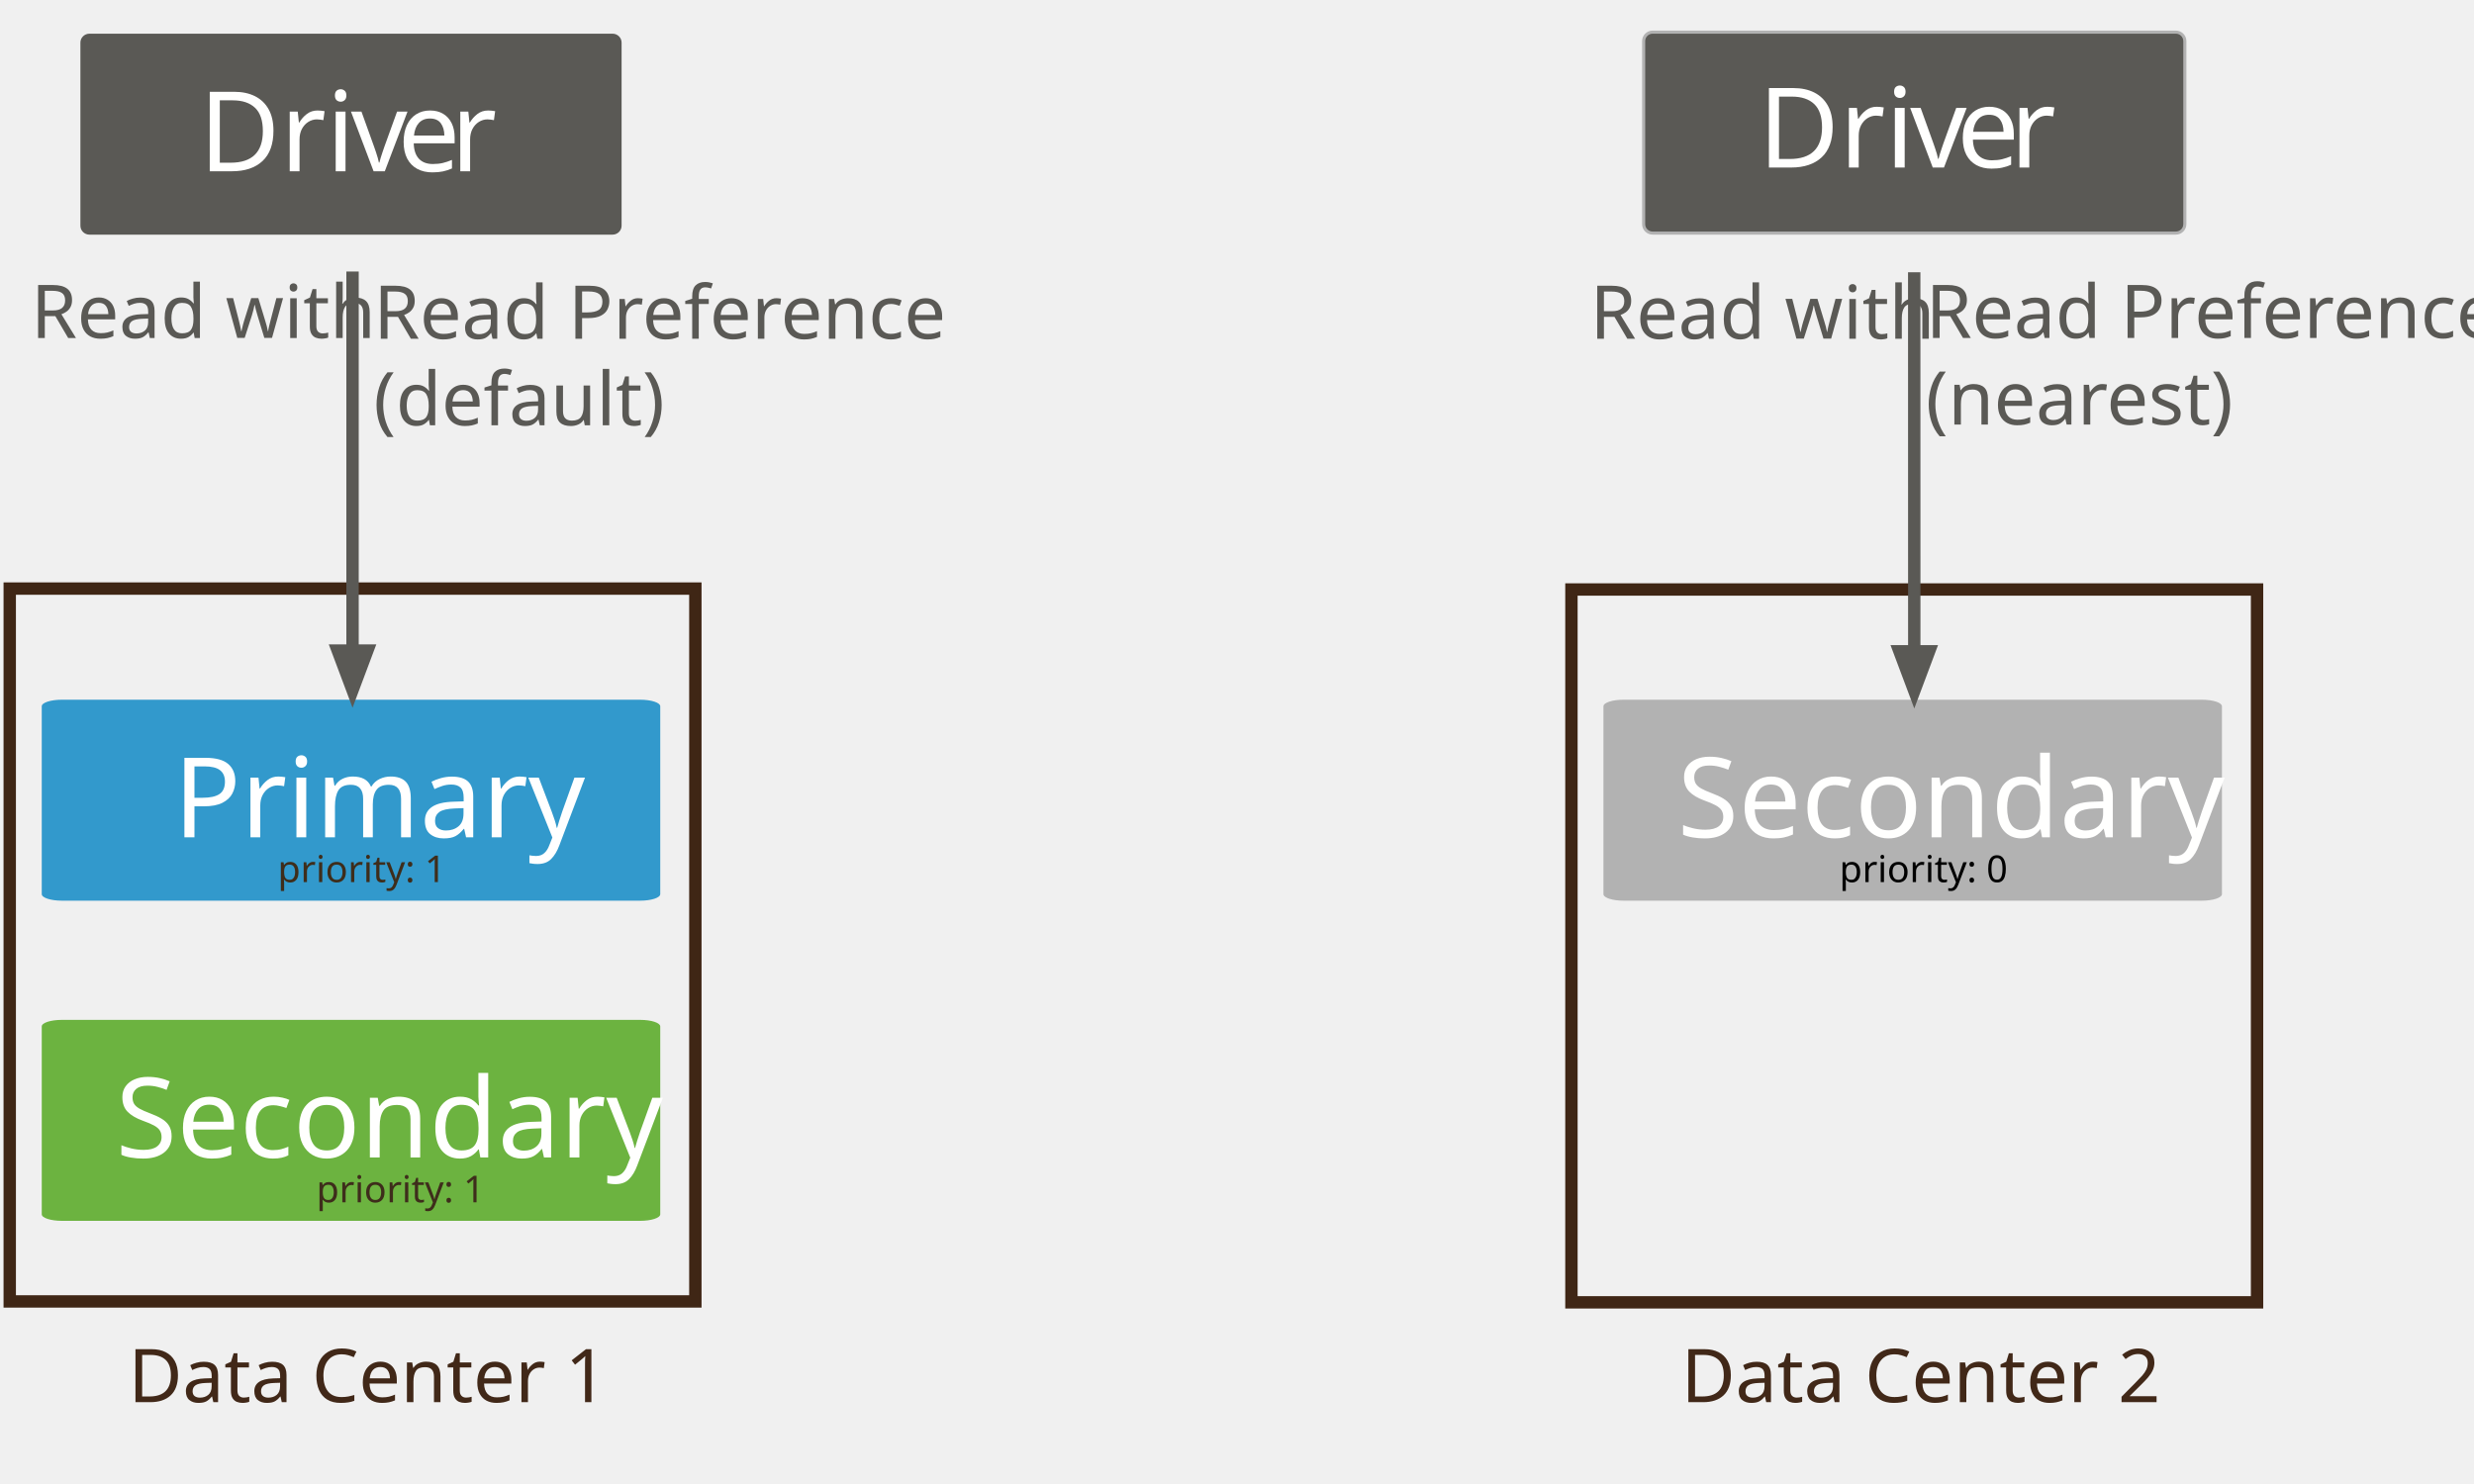
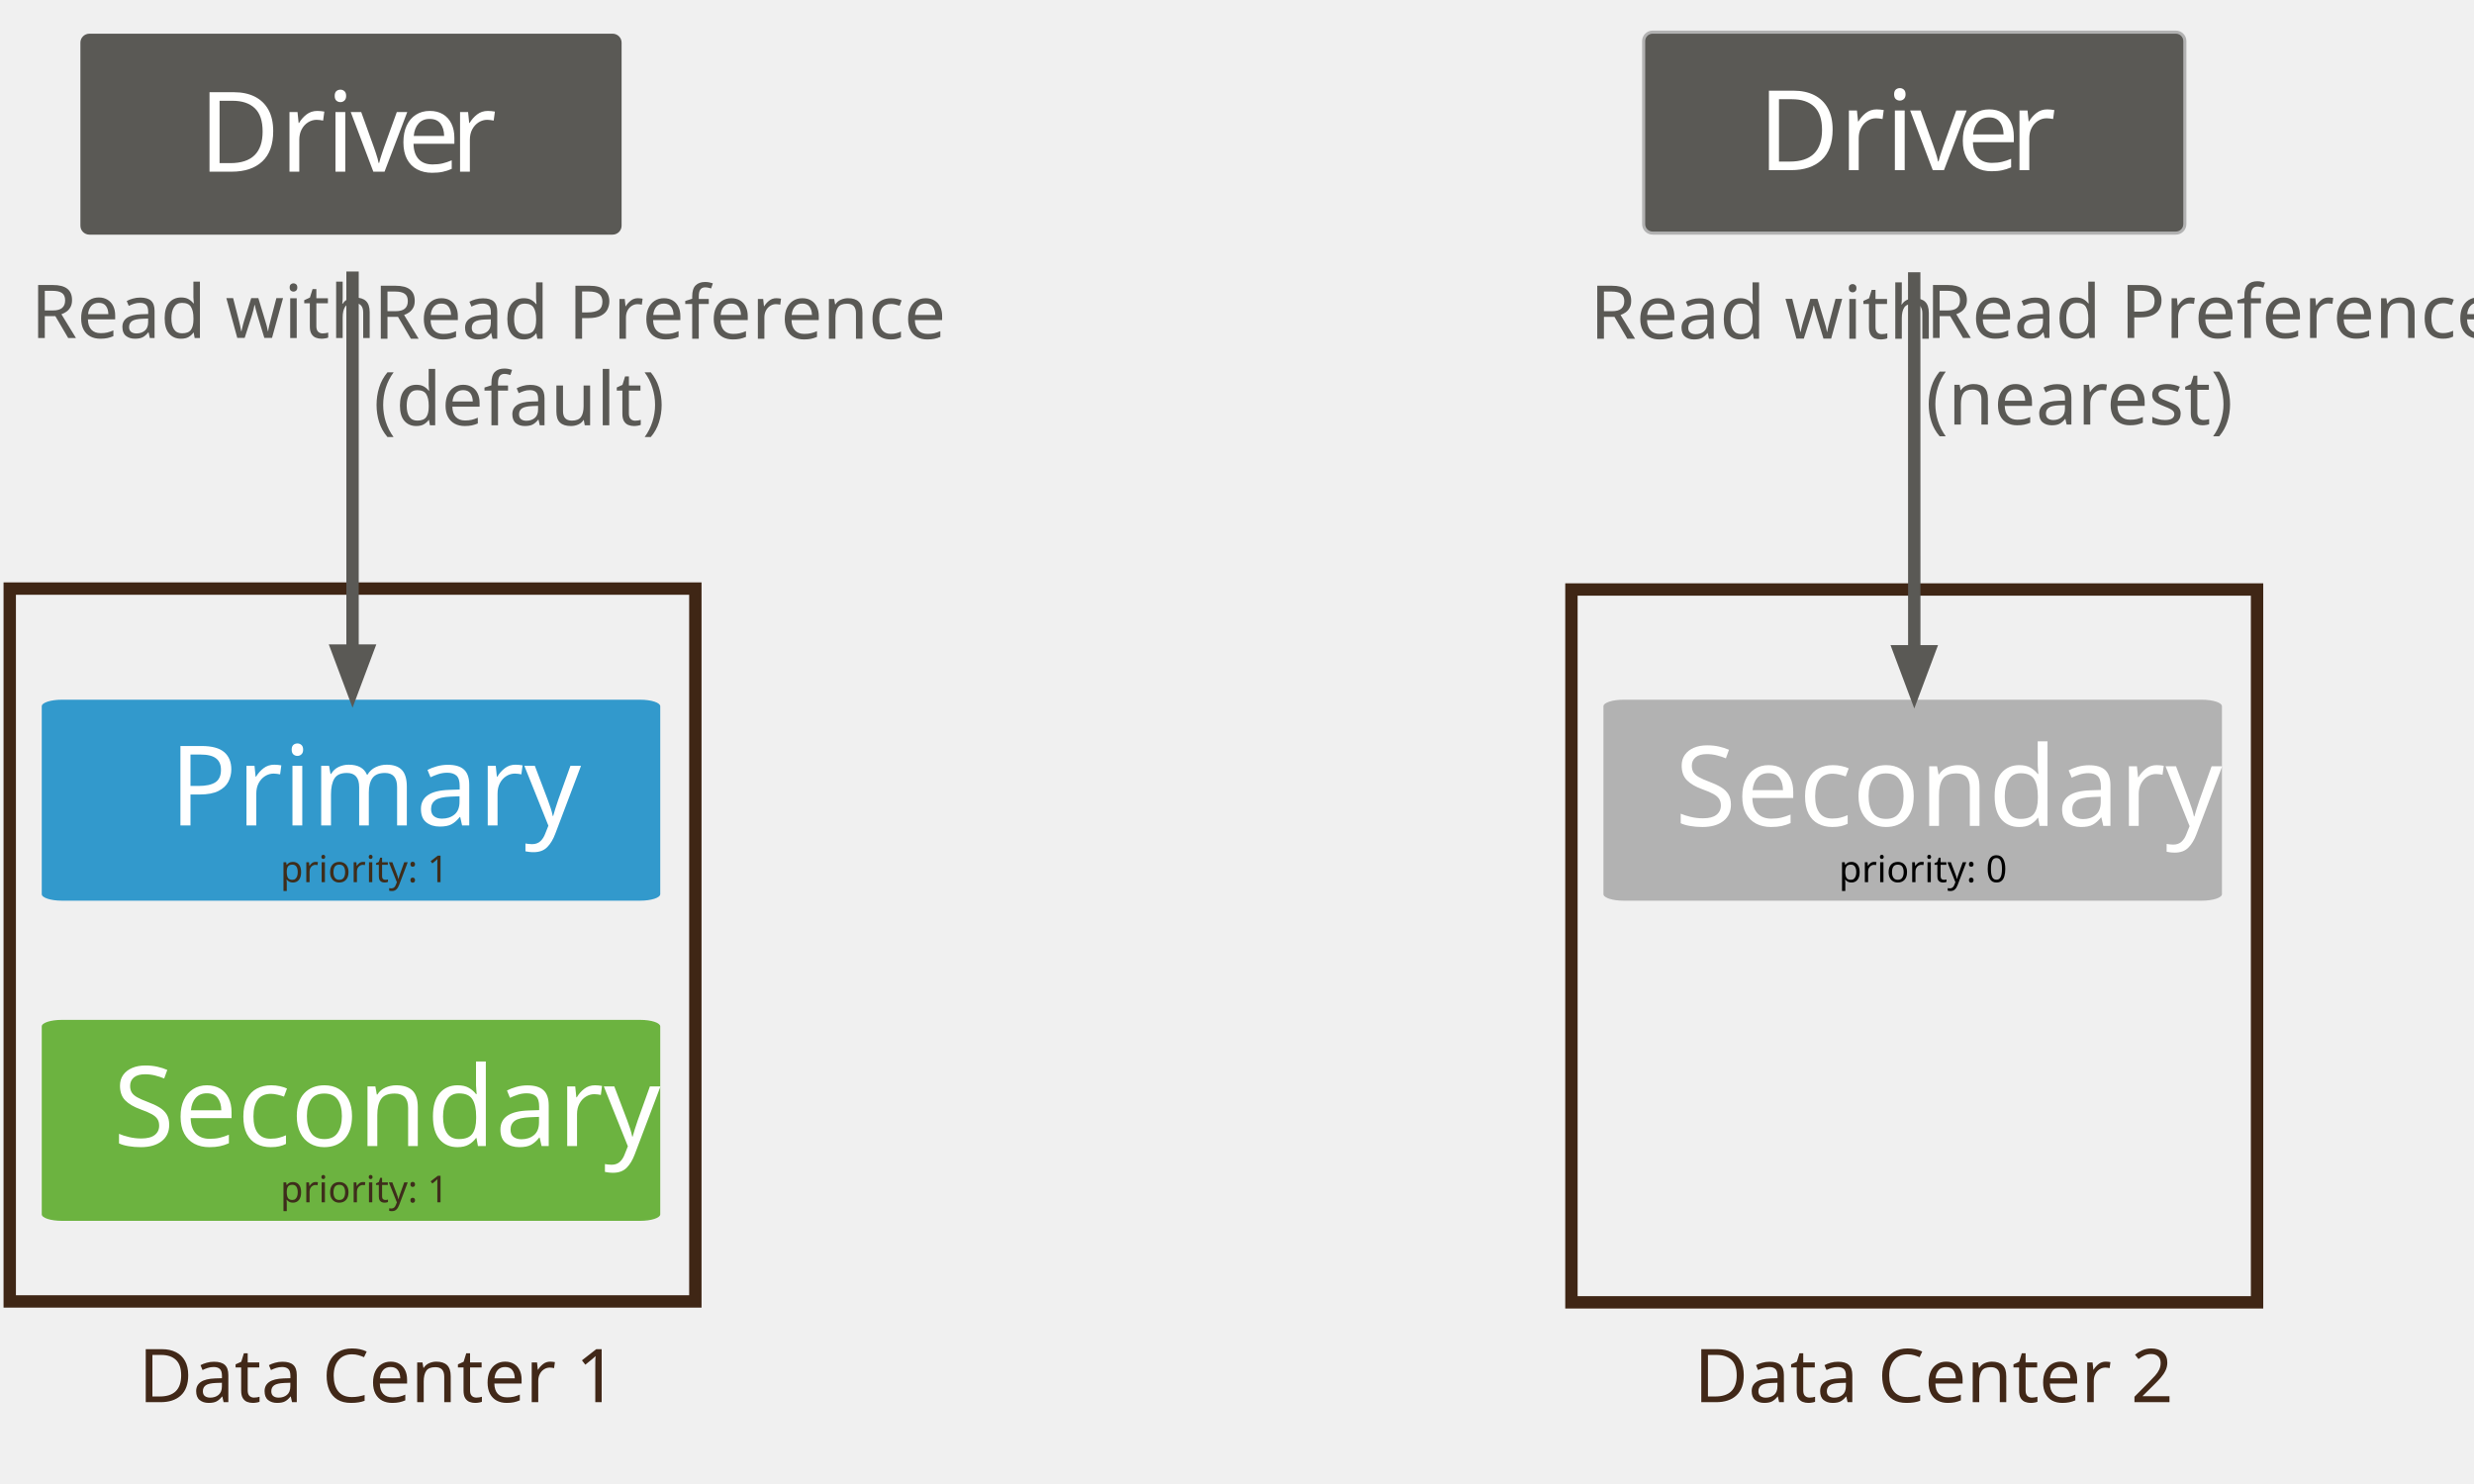
- <svg xmlns="http://www.w3.org/2000/svg" version="1.1" x="0px" y="0px" width="800" height="480" viewBox="0, 0, 800, 480">
+ <svg xmlns="http://www.w3.org/2000/svg" version="1.1" x="0px" y="0px" width="800" height="480" viewBox="0, 0, 800, 480" id="svg1154">
  <g id="Layer 1">
-     <path d="M3.147,190.378 L224.853,190.378 L224.853,420.948 L3.147,420.948 z" fill-opacity="0" stroke="#3F2615" stroke-width="4" />
-     <text transform="matrix(1, 0, 0, 1, 113.5, 452.535)">
-       <tspan x="-72.021" y="1" font-family="GillSans" font-size="24" fill="#412818">Data Center 1</tspan>
+     <path d="M3.147,190.378 L224.853,190.378 L224.853,420.948 L3.147,420.948 z" fill-opacity="0" stroke="#3F2615" stroke-width="4" id="path1037" />
+     <text id="text1041" x="116.822" y="452.535">
+       <tspan x="44.801" y="453.535" font-size="24" id="tspan1039" style="font-size:24px;font-family:GillSans;fill:#412818">Data Center 1</tspan>
    </text>
-     <g>
-       <g>
-         <path d="M213.5,228.433 C213.5,227.268 210.594,226.323 207.004,226.323 L19.996,226.323 C16.41,226.323 13.5,227.268 13.5,228.433 L13.5,289.212 C13.5,290.378 16.41,291.323 19.996,291.323 L207.004,291.323 C210.594,291.323 213.5,290.378 213.5,289.212 L213.5,228.433" fill="#3299CC" />
-         <text transform="matrix(1, 0, 0, 1, 113.5, 258.823)">
-           <tspan x="-57.357" y="12" font-family="GillSans" font-size="36" fill="#FFFFFF">Primary</tspan>
+     <g id="g1055">
+       <g id="g1049">
+         <path d="M213.5,228.433 C213.5,227.268 210.594,226.323 207.004,226.323 L19.996,226.323 C16.41,226.323 13.5,227.268 13.5,228.433 L13.5,289.212 C13.5,290.378 16.41,291.323 19.996,291.323 L207.004,291.323 C210.594,291.323 213.5,290.378 213.5,289.212 L213.5,228.433" fill="#3299CC" id="path1043" />
+         <text id="text1047" x="112.216" y="254.997">
+           <tspan x="54.859" y="266.997" font-size="36" id="tspan1045" style="font-size:36px;font-family:GillSans;fill:#ffffff">Primary</tspan>
        </text>
      </g>
-       <text transform="matrix(1, 0, 0, 1, 113.5, 282.823)">
-         <tspan x="-23.701" y="2.5" font-family="GillSans" font-size="12" fill="#3E2D1B">priority: 1</tspan>
+       <text id="text1053" x="114.352" y="282.823">
+         <tspan x="90.651" y="285.323" font-size="12" id="tspan1051" style="font-size:12px;font-family:GillSans;fill:#3e2d1b">priority: 1</tspan>
      </text>
    </g>
-     <g>
-       <path d="M213.5,331.988 C213.5,330.823 210.594,329.878 207.004,329.878 L19.996,329.878 C16.41,329.878 13.5,330.823 13.5,331.988 L13.5,392.767 C13.5,393.933 16.41,394.878 19.996,394.878 L207.004,394.878 C210.594,394.878 213.5,393.933 213.5,392.767 L213.5,331.988" fill="#6CB340" />
-       <text transform="matrix(1, -0, 0, 1, 113.5, 362.378)">
-         <tspan x="-76.087" y="12" font-family="GillSans" font-size="36" fill="#FFFFFE">Secondary</tspan>
+     <g id="g1063">
+       <path d="M213.5,331.988 C213.5,330.823 210.594,329.878 207.004,329.878 L19.996,329.878 C16.41,329.878 13.5,330.823 13.5,331.988 L13.5,392.767 C13.5,393.933 16.41,394.878 19.996,394.878 L207.004,394.878 C210.594,394.878 213.5,393.933 213.5,392.767 L213.5,331.988" id="path1057" fill="#6CB340" />
+       <text id="text1061" x="112.727" y="358.692">
+         <tspan x="36.64" y="370.692" font-size="36" id="tspan1059" style="font-size:36px;font-family:GillSans;fill:#fffffe">Secondary</tspan>
      </text>
    </g>
-     <text transform="matrix(1, 0, 0, 1, 126, 386.378)">
-       <tspan x="-23.701" y="2.5" font-family="GillSans" font-size="12" fill="#3E2D1B">priority: 1</tspan>
+     <text id="text1067" x="114.352" y="386.378">
+       <tspan x="90.651" y="388.878" font-size="12" id="tspan1065" style="font-size:12px;font-family:GillSans;fill:#3e2d1b">priority: 1</tspan>
    </text>
-     <text transform="matrix(1, 0, 0, 1, 618.496, 446.035)">
-       <tspan x="-74.869" y="7.5" font-family="GillSans" font-size="24" fill="#412818">Data Center 2</tspan>
+     <text id="text1071" x="622.674" y="446.035">
+       <tspan x="547.805" y="453.535" font-size="24" id="tspan1069" style="font-size:24px;font-family:GillSans;fill:#412818">Data Center 2</tspan>
    </text>
-     <g>
-       <path d="M718.496,228.433 C718.496,227.268 715.59,226.323 712,226.323 L524.992,226.323 C521.406,226.323 518.496,227.268 518.496,228.433 L518.496,289.212 C518.496,290.378 521.406,291.323 524.992,291.323 L712,291.323 C715.59,291.323 718.496,290.378 718.496,289.212 L718.496,228.433" fill="#B2B2B2" />
-       <text transform="matrix(1, -0, 0, 1, 618.496, 258.823)">
-         <tspan x="-76.087" y="12" font-family="GillSans" font-size="36" fill="#FFFFFE">Secondary</tspan>
+     <g id="g1083">
+       <path d="M718.496,228.433 C718.496,227.268 715.59,226.323 712,226.323 L524.992,226.323 C521.406,226.323 518.496,227.268 518.496,228.433 L518.496,289.212 C518.496,290.378 521.406,291.323 524.992,291.323 L712,291.323 C715.59,291.323 718.496,290.378 718.496,289.212 L718.496,228.433" fill="#B2B2B2" id="path1073" />
+       <text id="text1077" x="617.723" y="255.137">
+         <tspan x="541.636" y="267.137" font-size="36" id="tspan1075" style="font-size:36px;font-family:GillSans;fill:#fffffe">Secondary</tspan>
      </text>
-       <text transform="matrix(1, 0, 0, 1, 618.496, 282.823)">
-         <tspan x="-23.701" y="2.5" font-family="GillSans" font-size="12" fill="#000000">priority: 0</tspan>
+       <text id="text1081" x="618.326" y="282.823">
+         <tspan x="594.625" y="285.323" font-size="12" id="tspan1079" style="font-size:12px;font-family:GillSans;fill:#000000">priority: 0</tspan>
      </text>
    </g>
-     <path d="M508.143,190.673 L729.849,190.673 L729.849,421.242 L508.143,421.242 z" fill-opacity="0" stroke="#3F2615" stroke-width="4" />
-     <g>
-       <path d="M26,73.012 C26,74.604 27.31,75.895 28.926,75.895 L198.074,75.895 C199.69,75.895 201,74.604 201,73.012 L201,13.779 C201,12.186 199.69,10.895 198.074,10.895 L28.926,10.895 C27.31,10.895 26,12.186 26,13.779 L26,73.012" fill="#5A5955" />
-       <text transform="matrix(1, 0, 0, 1, 113.5, 43.395)">
-         <tspan x="-49.157" y="12" font-family="GillSans" font-size="36" fill="#FFFFFE">Dri</tspan>
-         <tspan x="-0.009" y="12" font-family="GillSans" font-size="36" fill="#FFFFFE">v</tspan>
-         <tspan x="15.038" y="12" font-family="GillSans" font-size="36" fill="#FFFFFE">e</tspan>
-         <tspan x="32.282" y="12" font-family="GillSans" font-size="36" fill="#FFFFFE">r</tspan>
+     <path d="M508.143,190.673 L729.849,190.673 L729.849,421.242 L508.143,421.242 z" fill-opacity="0" stroke="#3F2615" stroke-width="4" id="path1085" />
+     <g id="g1099">
+       <path d="M26,73.012 C26,74.604 27.31,75.895 28.926,75.895 L198.074,75.895 C199.69,75.895 201,74.604 201,73.012 L201,13.779 C201,12.186 199.69,10.895 198.074,10.895 L28.926,10.895 C27.31,10.895 26,12.186 26,13.779 L26,73.012" fill="#5A5955" id="path1087" />
+       <text id="text1097" x="113.421" y="43.533">
+         <tspan x="64.264" y="55.533" font-size="36" id="tspan1089" style="font-size:36px;font-family:GillSans;fill:#fffffe">Dri</tspan>
+         <tspan x="113.412" y="55.533" font-size="36" id="tspan1091" style="font-size:36px;font-family:GillSans;fill:#fffffe">v</tspan>
+         <tspan x="128.459" y="55.533" font-size="36" id="tspan1093" style="font-size:36px;font-family:GillSans;fill:#fffffe">e</tspan>
+         <tspan x="145.703" y="55.533" font-size="36" id="tspan1095" style="font-size:36px;font-family:GillSans;fill:#fffffe">r</tspan>
      </text>
    </g>
-     <g>
-       <g>
-         <path d="M531.496,72.512 C531.496,74.104 532.806,75.395 534.422,75.395 L703.57,75.395 C705.186,75.395 706.496,74.104 706.496,72.512 L706.496,13.279 C706.496,11.686 705.186,10.395 703.57,10.395 L534.422,10.395 C532.806,10.395 531.496,11.686 531.496,13.279 L531.496,72.512" fill="#5A5955" />
-         <path d="M531.496,72.512 C531.496,74.104 532.806,75.395 534.422,75.395 L703.57,75.395 C705.186,75.395 706.496,74.104 706.496,72.512 L706.496,13.279 C706.496,11.686 705.186,10.395 703.57,10.395 L534.422,10.395 C532.806,10.395 531.496,11.686 531.496,13.279 L531.496,72.512" fill-opacity="0" stroke="#B2B2B2" stroke-width="1" />
+     <g id="g1117">
+       <g id="g1105">
+         <path d="M531.496,72.512 C531.496,74.104 532.806,75.395 534.422,75.395 L703.57,75.395 C705.186,75.395 706.496,74.104 706.496,72.512 L706.496,13.279 C706.496,11.686 705.186,10.395 703.57,10.395 L534.422,10.395 C532.806,10.395 531.496,11.686 531.496,13.279 L531.496,72.512" fill="#5A5955" id="path1101" />
+         <path d="M531.496,72.512 C531.496,74.104 532.806,75.395 534.422,75.395 L703.57,75.395 C705.186,75.395 706.496,74.104 706.496,72.512 L706.496,13.279 C706.496,11.686 705.186,10.395 703.57,10.395 L534.422,10.395 C532.806,10.395 531.496,11.686 531.496,13.279 L531.496,72.512" fill-opacity="0" stroke="#B2B2B2" stroke-width="1" id="path1103" />
      </g>
-       <text transform="matrix(1, 0, 0, 1, 618.496, 42.395)">
-         <tspan x="-49.972" y="11.794" font-family="GillSans" font-size="36" fill="#FFFFFE">Dri</tspan>
-         <tspan x="-0.823" y="11.794" font-family="GillSans" font-size="36" fill="#FFFFFE">v</tspan>
-         <tspan x="14.224" y="11.794" font-family="GillSans" font-size="36" fill="#FFFFFE">e</tspan>
-         <tspan x="31.468" y="11.794" font-family="GillSans" font-size="36" fill="#FFFFFE">r</tspan>
+       <text id="text1115" x="618.496" y="43.239">
+         <tspan x="568.524" y="55.033" font-size="36" id="tspan1107" style="font-size:36px;font-family:GillSans;fill:#fffffe">Dri</tspan>
+         <tspan x="617.673" y="55.033" font-size="36" id="tspan1109" style="font-size:36px;font-family:GillSans;fill:#fffffe">v</tspan>
+         <tspan x="632.72" y="55.033" font-size="36" id="tspan1111" style="font-size:36px;font-family:GillSans;fill:#fffffe">e</tspan>
+         <tspan x="649.964" y="55.033" font-size="36" id="tspan1113" style="font-size:36px;font-family:GillSans;fill:#fffffe">r</tspan>
      </text>
    </g>
-     <g>
-       <path d="M618.985,88.062 L619.005,210.662" fill-opacity="0" stroke="#5A5955" stroke-width="4" />
-       <path d="M614.205,210.663 L619.007,223.462 L623.805,210.661 z" fill="#5A5955" fill-opacity="1" stroke="#5A5955" stroke-width="4" stroke-opacity="1" />
+     <g id="g1123">
+       <path d="M618.985,88.062 L619.005,210.662" fill-opacity="0" stroke="#5A5955" stroke-width="4" id="path1119" />
+       <path d="M614.205,210.663 L619.007,223.462 L623.805,210.661 z" fill="#5A5955" fill-opacity="1" stroke="#5A5955" stroke-width="4" stroke-opacity="1" id="path1121" />
    </g>
-     <text transform="matrix(1, -0, 0, 1, 66.626, 102.856)">
-       <tspan x="-56.626" y="6.467" font-family="GillSans" font-size="24" fill="#5A5955">Read with </tspan>
+     <text transform="matrix(1, -0, 0, 1, 66.626, 102.856)" id="text1127">
+       <tspan x="-56.626" y="6.467" font-family="GillSans" font-size="24" fill="#5A5955" id="tspan1125">Read with </tspan>
    </text>
-     <g>
-       <path d="M114,87.823 L114,210.423" fill-opacity="0" stroke="#5A5955" stroke-width="4" />
-       <path d="M109.2,210.423 L114,223.223 L118.8,210.423 z" fill="#5A5955" fill-opacity="1" stroke="#5A5955" stroke-width="4" stroke-opacity="1" />
+     <g id="g1133">
+       <path d="M114,87.823 L114,210.423" fill-opacity="0" stroke="#5A5955" stroke-width="4" id="path1129" />
+       <path d="M109.2,210.423 L114,223.223 L118.8,210.423 z" fill="#5A5955" fill-opacity="1" stroke="#5A5955" stroke-width="4" stroke-opacity="1" id="path1131" />
    </g>
-     <text transform="matrix(1, -0, 0, 1, 207.544, 116.062)">
-       <tspan x="-86.735" y="-6.5" font-family="GillSans" font-size="24" fill="#5A5955">Read Preference </tspan>
-       <tspan x="-86.735" y="21.5" font-family="GillSans" font-size="24" fill="#5A5955">(default)</tspan>
+     <text transform="matrix(1, -0, 0, 1, 207.544, 116.062)" id="text1139">
+       <tspan x="-86.735" y="-6.5" font-family="GillSans" font-size="24" fill="#5A5955" id="tspan1135">Read Preference </tspan>
+       <tspan x="-86.735" y="21.5" font-family="GillSans" font-size="24" fill="#5A5955" id="tspan1137">(default)</tspan>
    </text>
-     <text transform="matrix(1, -0, 0, 1, 566.532, 102.976)">
-       <tspan x="-52.363" y="6.586" font-family="GillSans" font-size="24" fill="#5A5955">Read with</tspan>
+     <text transform="matrix(1, -0, 0, 1, 566.532, 102.976)" id="text1143">
+       <tspan x="-52.363" y="6.586" font-family="GillSans" font-size="24" fill="#5A5955" id="tspan1141">Read with</tspan>
    </text>
-     <text transform="matrix(1, -0, 0, 1, 706.522, 115.823)">
-       <tspan x="-83.795" y="-6.5" font-family="GillSans" font-size="24" fill="#5A5955">Read Preference </tspan>
-       <tspan x="-83.795" y="21.5" font-family="GillSans" font-size="24" fill="#5A5955">(nearest)</tspan>
+     <text transform="matrix(1, -0, 0, 1, 706.522, 115.823)" id="text1149">
+       <tspan x="-83.795" y="-6.5" font-family="GillSans" font-size="24" fill="#5A5955" id="tspan1145">Read Preference </tspan>
+       <tspan x="-83.795" y="21.5" font-family="GillSans" font-size="24" fill="#5A5955" id="tspan1147">(nearest)</tspan>
    </text>
  </g>
-   <defs />
+   <defs id="defs1152" />
</svg>
